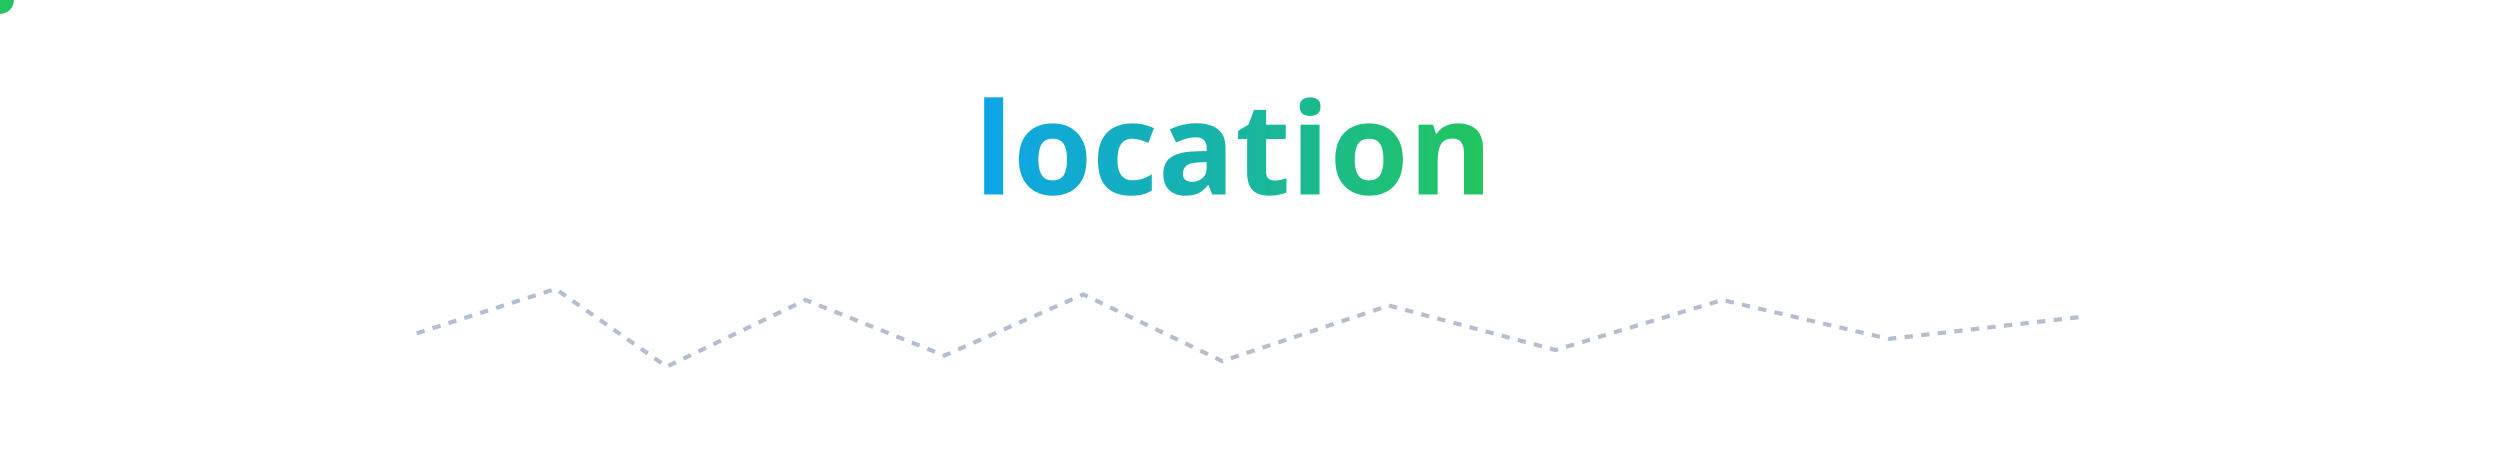
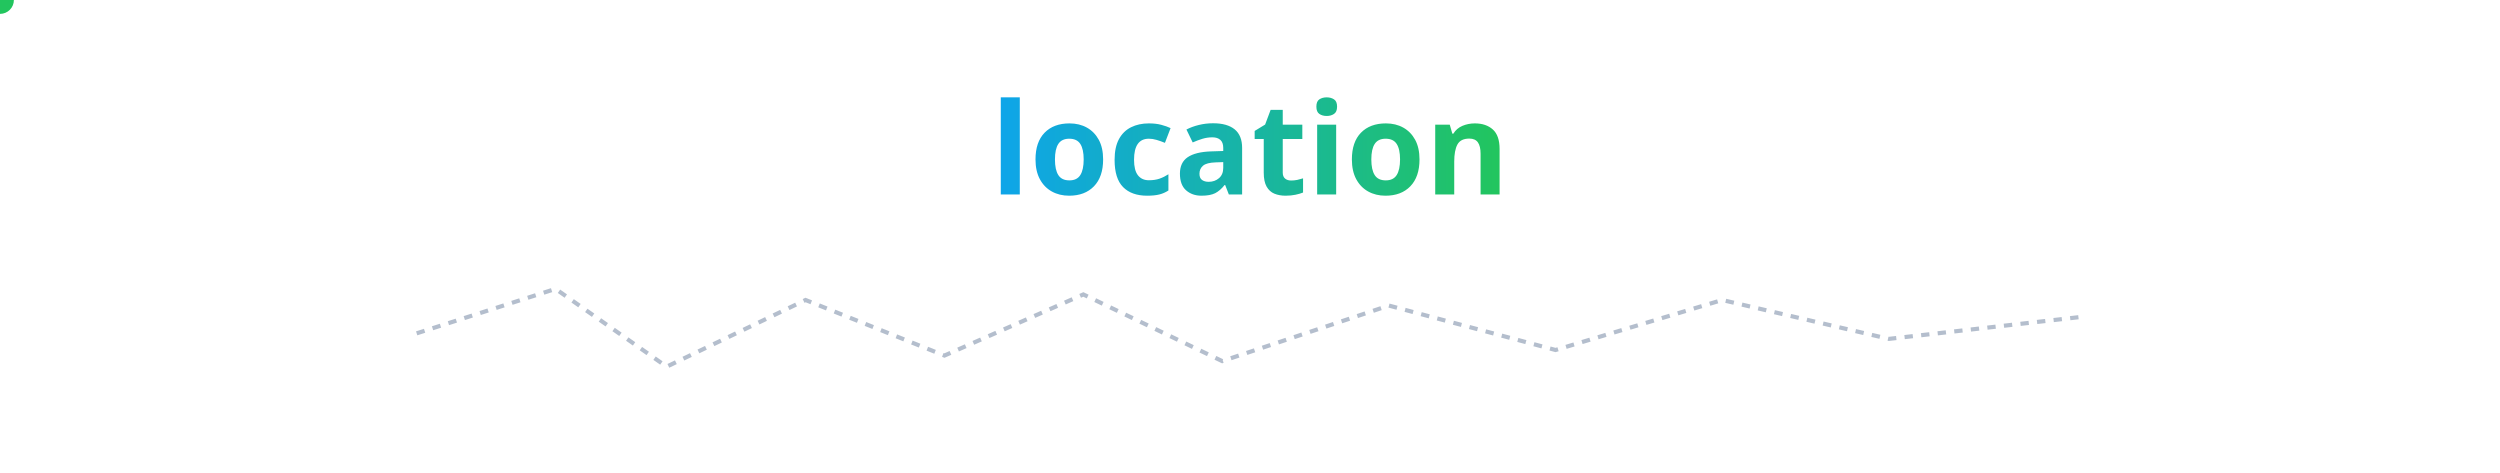
<svg xmlns="http://www.w3.org/2000/svg" width="900" height="170" viewBox="0 0 900 170" role="img" aria-label="kmp-toolkit location — GPS track-processing math for Kotlin Multiplatform">
  <defs>
    <linearGradient id="loc-grad" x1="0%" y1="0%" x2="100%" y2="0%">
      <stop offset="0%" stop-color="#0EA5E9" />
      <stop offset="100%" stop-color="#22C55E" />
    </linearGradient>
  </defs>
-   <text x="450" y="70" text-anchor="middle" font-family="'Segoe UI', system-ui, -apple-system, sans-serif" font-size="46" font-weight="800" fill="url(#loc-grad)">
-     location
-     <animate attributeName="opacity" values="0;1" dur="0.9s" begin="0s" fill="freeze" />
-   </text>
+   <text x="450" y="70" text-anchor="middle" font-family="'Segoe UI', system-ui, -apple-system, sans-serif" font-size="46" font-weight="800" fill="url(#loc-grad)">location</text>
  <polyline points="150,120 200,104 240,132 290,108 340,128 390,106 440,130 500,110 560,126 620,108 680,122 750,114" fill="none" stroke="#94A3B8" stroke-width="1.5" stroke-dasharray="3 3" opacity="0.7" />
  <path d="M 150 118 Q 270 112 390 116 T 620 114 T 750 115" fill="none" stroke="url(#loc-grad)" stroke-width="3" stroke-linecap="round" stroke-dasharray="700" stroke-dashoffset="700">
    <animate attributeName="stroke-dashoffset" values="700;0" dur="2.6s" begin="0.4s" repeatCount="indefinite" />
  </path>
  <circle r="5" fill="#22C55E">
    <animateMotion dur="2.6s" begin="0.4s" repeatCount="indefinite" path="M 150 118 Q 270 112 390 116 T 620 114 T 750 115" />
  </circle>
</svg>
